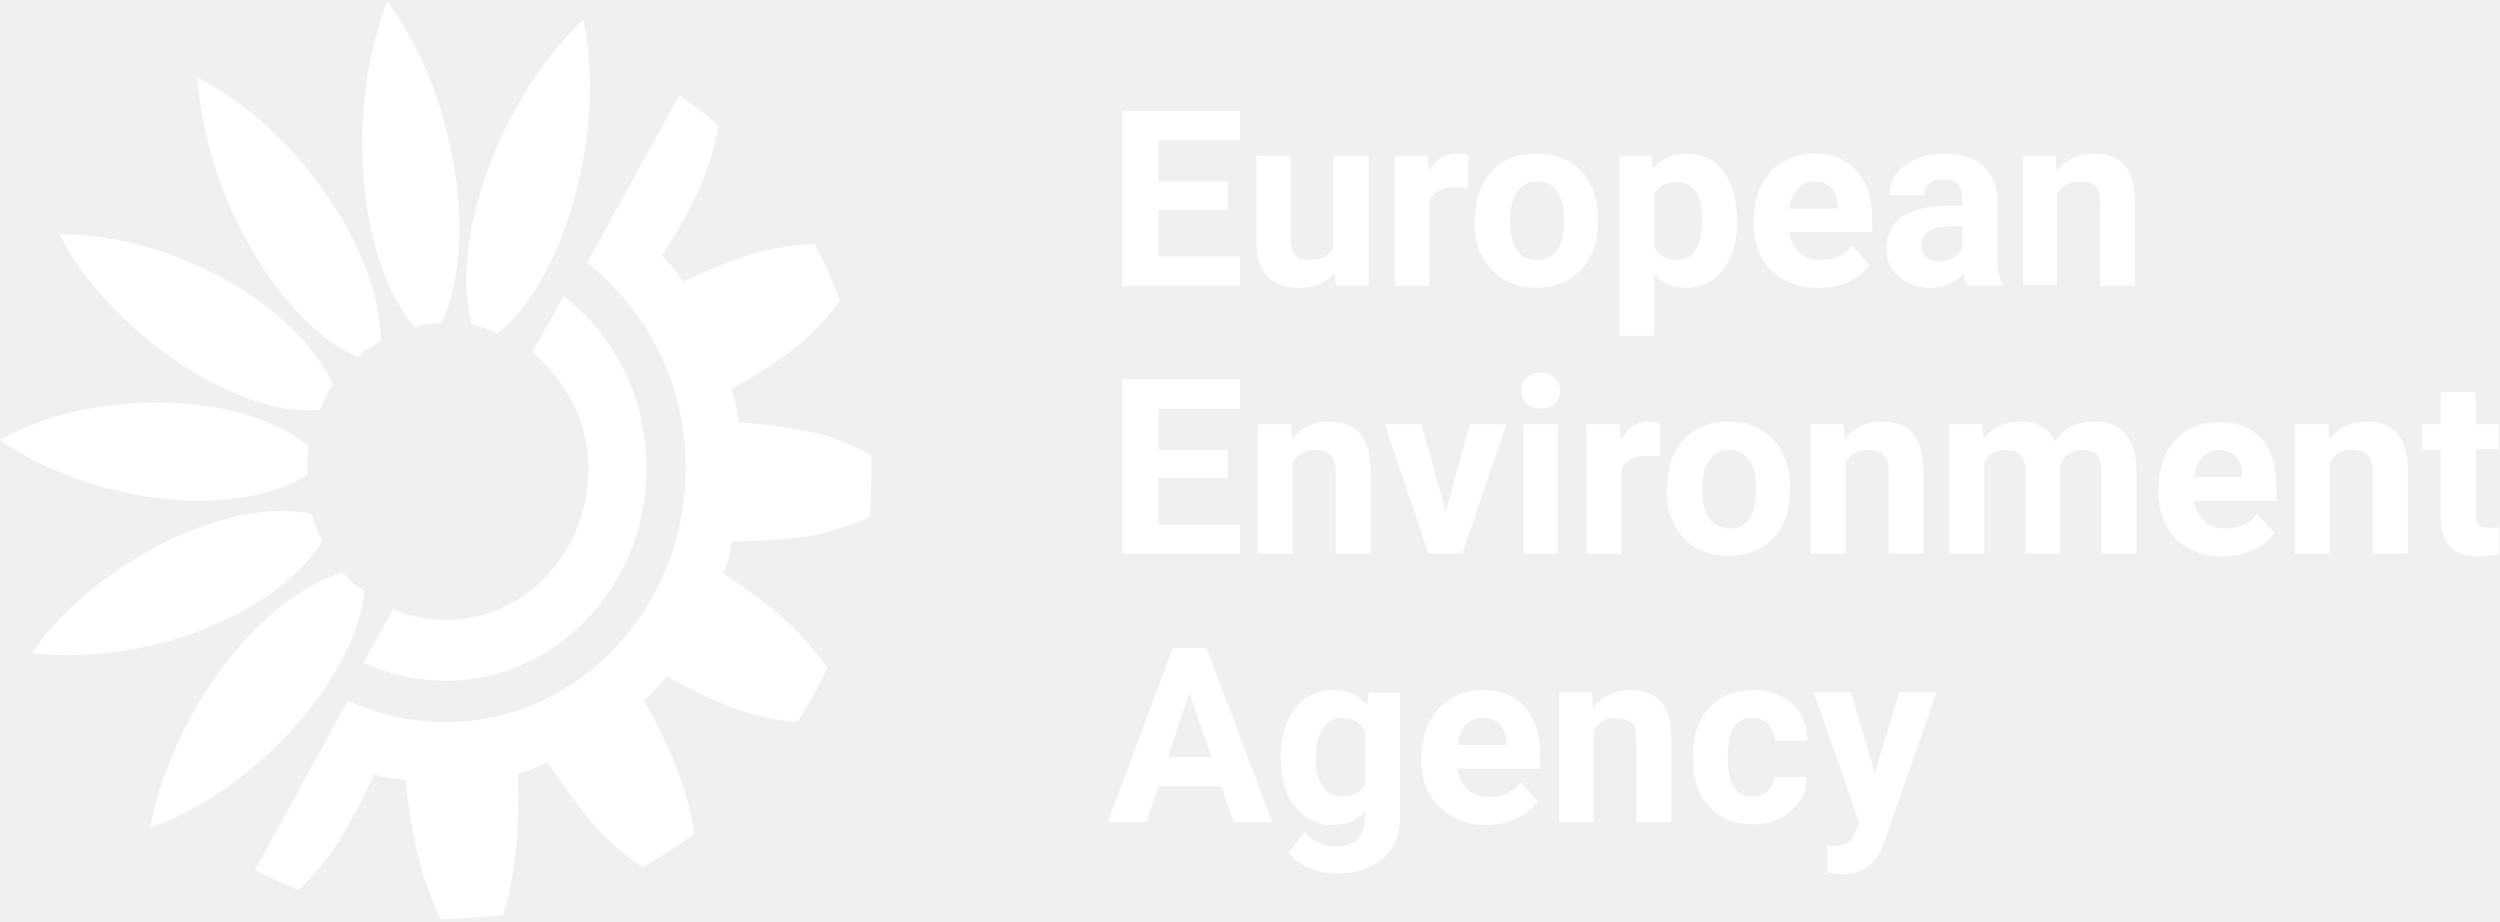
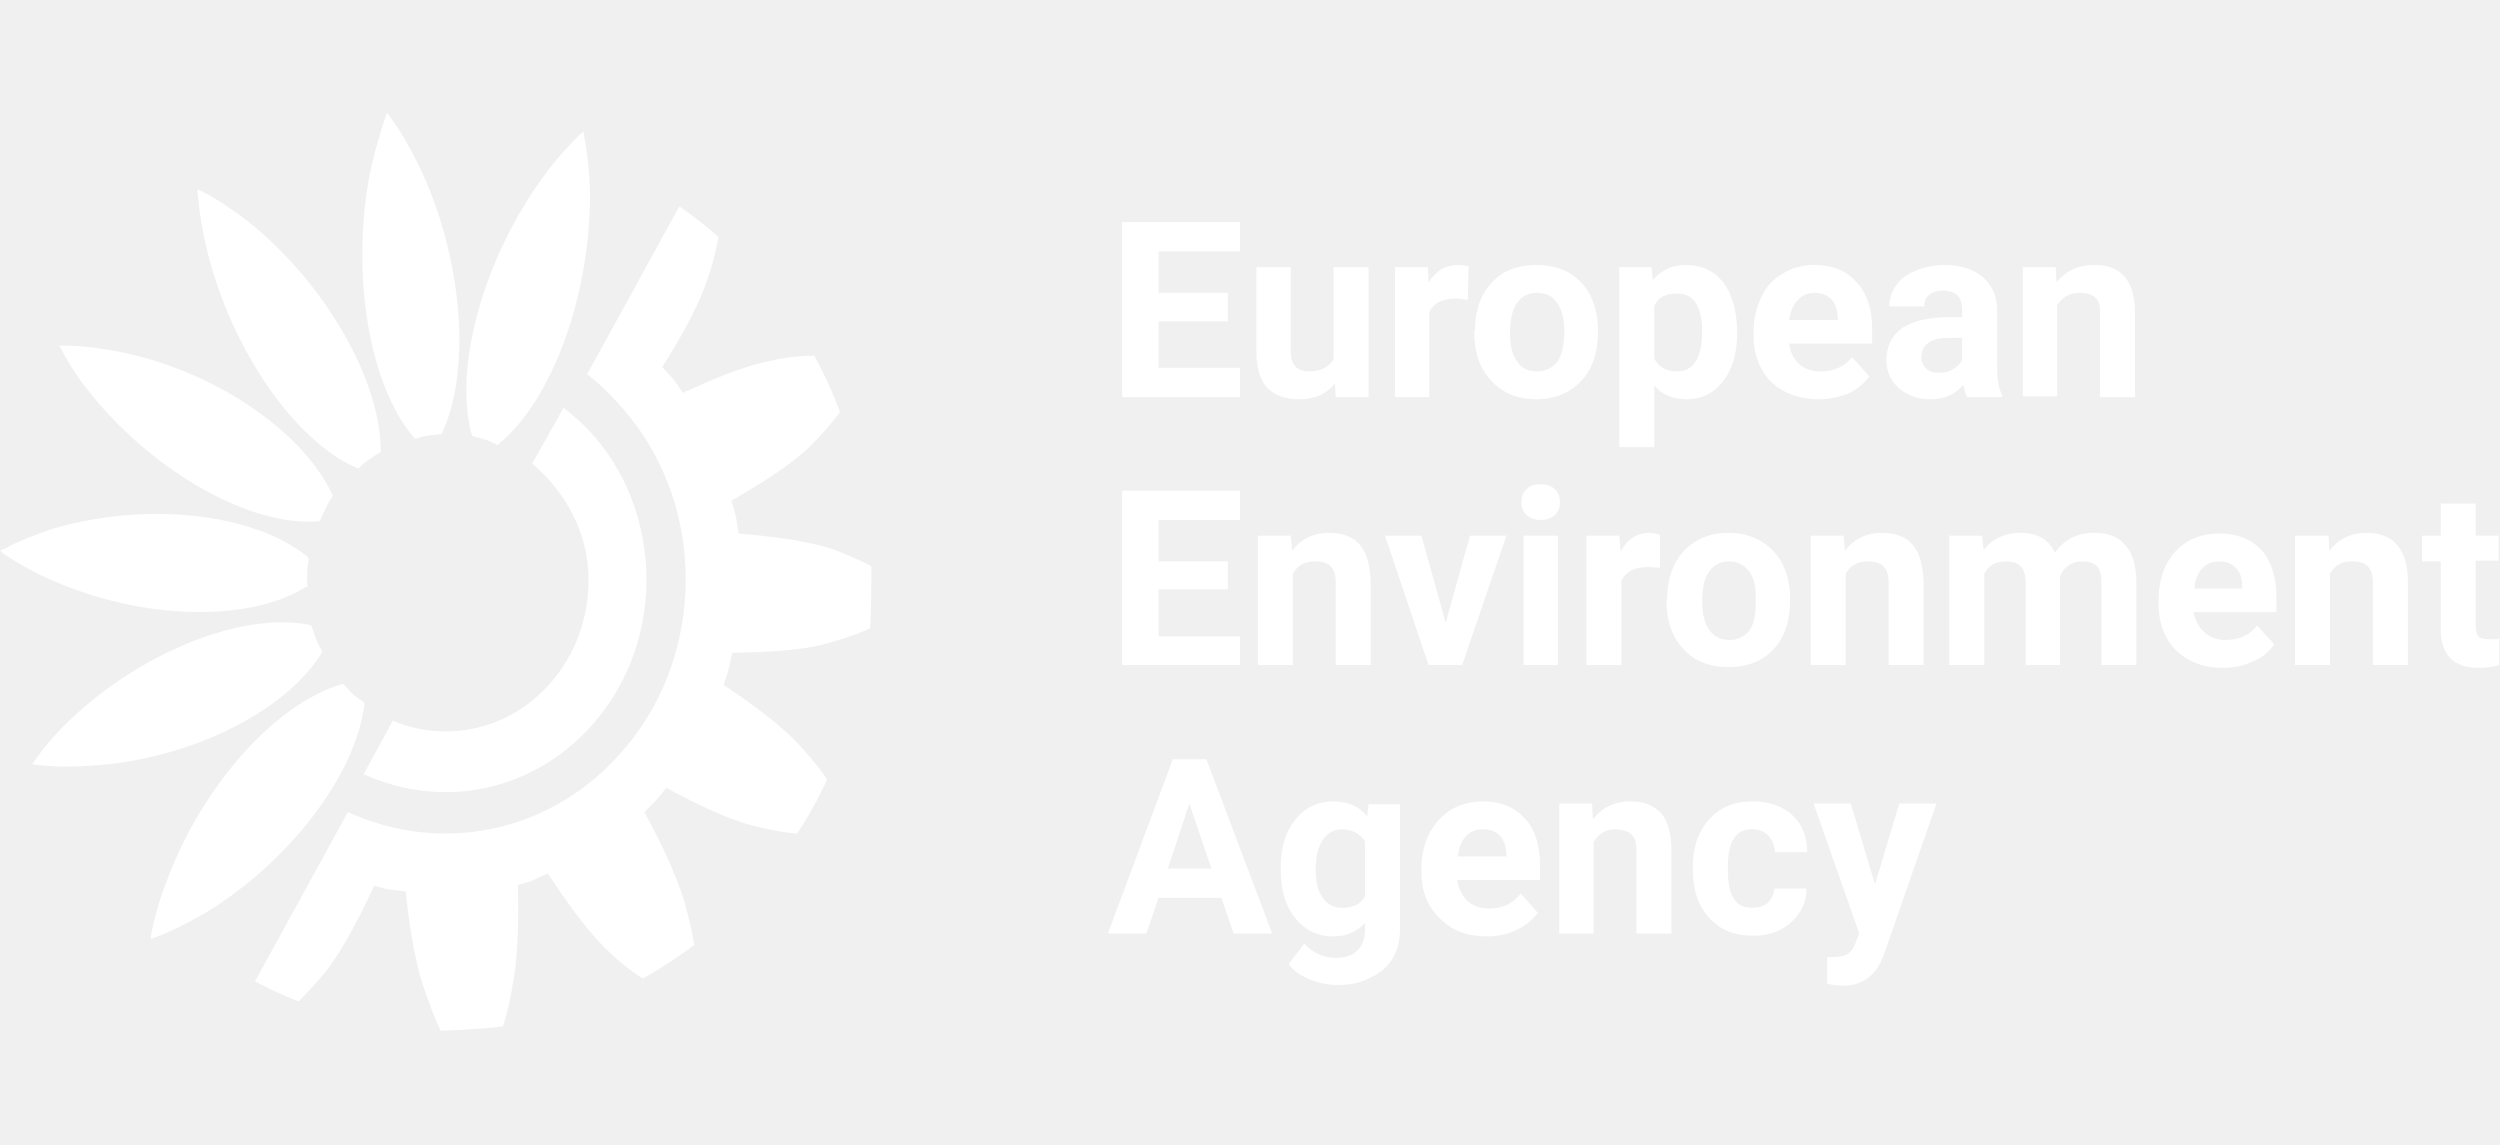
- <svg xmlns="http://www.w3.org/2000/svg" version="1.2" viewBox="0 0 350 129" width="350" height="129">
+ <svg xmlns="http://www.w3.org/2000/svg" version="1.2" viewBox="0 0 350 129" width="260" height="119">
  <style>.a{fill:#fff}</style>
  <path class="a" d="m62.4 95.3c-4.1 0-7.9-0.9-11.5-2.5l4.1-7.5c2.3 1 4.8 1.5 7.4 1.5 11.1 0 20-9.5 20-21.2 0-6.7-3.3-12.4-7.9-16.3l4.4-7.8c1.2 0.9 2.3 1.9 3.4 3 5.3 5.6 8.2 13.1 8.2 21.1 0 16.4-12.6 29.7-28.1 29.7z" />
  <path class="a" d="m69.9 46.5l-0.2 0.2-0.3-0.1c-0.5-0.3-1-0.5-1.6-0.7q-0.7-0.2-1.5-0.4l-0.2-0.1-0.1-0.3c-2.5-9.5 1.8-24.7 10.1-36 1.6-2.2 3.3-4.1 5-5.8l0.6-0.5 0.1 0.8q0.7 3.6 0.8 7.7c0.1 14.2-5.2 29-12.7 35.2z" />
  <path class="a" d="m58.6 7.5c6.1 12.6 7.5 28.4 3.3 37.5l-0.1 0.2h-0.3c-0.5 0.1-1.1 0.1-1.7 0.2q-0.7 0.1-1.5 0.4h-0.3l-0.1-0.2c-6.3-7.4-8.8-23-6.1-37 0.6-2.7 1.3-5.3 2.1-7.6l0.3-0.8 0.5 0.7c1.4 1.9 2.7 4.2 3.9 6.6z" />
  <path class="a" d="m53.3 47.4v0.3l-0.2 0.1q-0.8 0.5-1.5 1-0.7 0.4-1.2 1l-0.2 0.2-0.3-0.1c-8.7-3.8-17.5-16.6-20.9-30.4q-1-4.1-1.3-7.8l-0.1-0.8 0.7 0.3c2.1 1.1 4.2 2.5 6.3 4.1 10.7 8.5 18.6 22 18.7 32.1z" />
  <path class="a" d="m8.7 33.5l-0.4-0.7h0.8c2.2 0 4.7 0.3 7.3 0.8 13.2 2.5 25.9 11 30.1 20l0.1 0.2-0.1 0.2c-0.4 0.5-0.7 1.1-0.9 1.6q-0.4 0.7-0.7 1.5l-0.1 0.2-0.3 0.1c-9.4 0.7-22.6-6.7-31.5-17.5-1.7-2.1-3.2-4.2-4.3-6.4z" />
  <path class="a" d="m7.2 65.6c-2.4-1-4.6-2.3-6.6-3.6l-0.6-0.5 0.7-0.3c2-1.1 4.4-2 6.8-2.8 13-3.8 27.9-2.2 35.5 3.9l0.2 0.2v0.3c-0.1 0.6-0.2 1.2-0.2 1.8q0 0.8 0 1.6l0.1 0.3-0.3 0.1c-8.1 5-23 4.6-35.6-1z" />
  <path class="a" d="m12.7 91.6q-3.9 0.3-7.4-0.1l-0.8-0.1 0.5-0.7c1.4-2 3.1-3.9 5-5.7 10-9.4 24-15 33.4-13.1l0.2 0.1 0.1 0.3q0.3 0.8 0.6 1.7c0.2 0.5 0.4 0.9 0.7 1.4l0.1 0.3-0.1 0.2c-5.2 8.3-18.7 14.9-32.3 15.7z" />
  <path class="a" d="m50.8 82.6l0.2 0.2v0.3c-1.2 9.8-10.6 22.1-22.4 29.2-2.3 1.3-4.6 2.5-6.8 3.3l-0.7 0.3 0.1-0.9c0.5-2.4 1.2-4.9 2.2-7.4 4.9-13.2 15.2-24.7 24.4-27.4h0.3l0.2 0.2q0.6 0.7 1.2 1.3c0.4 0.3 0.8 0.6 1.3 0.9z" />
  <path class="a" d="m102.5 75.8c-0.7 3.2-0.2 1.5-1.2 4.5 3.2 2.1 7.7 5.3 10.5 8.3 1.5 1.6 2.9 3.3 4 4.9q-1.8 4-4.2 7.6c-1.9-0.1-4.1-0.6-6.2-1.1-3.9-1-8.8-3.5-12.1-5.3-2 2.4-0.9 1.2-3.1 3.4 1.9 3.4 4.4 8.5 5.6 12.5 0.6 2.1 1.1 4.2 1.4 6.1-2.3 1.7-4.7 3.3-7.2 4.7-1.6-1-3.4-2.4-4.9-3.9-3-2.8-6.2-7.5-8.4-10.8-2.9 1.2-1.3 0.8-4.2 1.6 0.1 3.9 0.1 9.7-0.7 13.8-0.3 2-0.8 4.3-1.4 6-2.7 0.4-8.5 0.6-8.7 0.6-0.8-1.6-1.6-3.8-2.3-5.8-1.4-4-2.2-9.7-2.6-13.7-3.1-0.4-1.5 0-4.4-0.8-1.7 3.6-4.2 8.7-6.7 11.9-1.3 1.6-2.6 3-3.9 4.3q-3.1-1.2-6.1-2.8l13-23.7c4.2 1.9 8.9 3 13.6 3 9 0 17.5-3.7 23.8-10.4 6.4-6.7 9.9-15.7 9.9-25.2 0-9.5-3.5-18.4-9.9-25.1q-1.8-2-3.9-3.6l12.9-23.5c1.9 1.3 3.7 2.7 5.5 4.3-0.4 2-0.8 3.8-1.6 6-1.3 4-4.2 8.9-6.3 12.2 2.2 2.4 1.2 1.1 2.9 3.6 3.5-1.6 8.5-3.8 12.4-4.5 2.1-0.5 4.1-0.7 6-0.7q2.1 3.8 3.6 7.9c-1.2 1.6-2.6 3.2-4.2 4.8-2.9 2.8-7.7 5.7-11 7.6 0.9 3.2 0.5 1.5 1 4.6 3.7 0.3 9.1 0.9 12.9 2.1 2 0.7 4 1.6 5.7 2.5 0 0.7 0 6.4-0.2 8.7-1.8 0.8-3.9 1.5-6.1 2.1-3.8 1.1-9.3 1.2-13.2 1.3z" />
  <path class="a" d="m171.9 29.4h-9.7v6.5h11.4v4.1h-16.5v-24.5h16.5v4.1h-11.4v5.8h9.7z" />
  <path class="a" d="m186.9 38.1q-1.8 2.2-5 2.2-2.9 0-4.5-1.6-1.5-1.7-1.5-5v-11.9h4.8v11.8q0 2.8 2.6 2.8 2.4 0 3.4-1.7v-12.9h4.9v18.2h-4.6z" />
  <path class="a" d="m205.5 26.4q-1-0.2-1.7-0.2-2.8 0-3.7 1.9v11.9h-4.8v-18.2h4.6l0.1 2.2c1-1.7 2.4-2.5 4.1-2.5q0.8 0 1.5 0.2z" />
  <path fill-rule="evenodd" class="a" d="m206.5 30.7q0-2.7 1-4.8 1.1-2.1 3-3.3c1.3-0.7 2.8-1.1 4.6-1.1 2.4 0 4.5 0.7 6 2.2 1.6 1.5 2.4 3.6 2.6 6.1v1.2q0 4.2-2.3 6.7c-1.6 1.7-3.7 2.6-6.3 2.6q-4 0-6.3-2.6c-1.6-1.6-2.4-3.9-2.4-6.8v-0.2zm4.9 0.4q0 2.6 1 3.9c0.6 1 1.6 1.4 2.8 1.4q1.7 0 2.8-1.3 1-1.4 1-4.3 0-2.6-1-4-1-1.4-2.8-1.4-1.8 0-2.8 1.4-1 1.4-1 4.3z" />
  <path fill-rule="evenodd" class="a" d="m243.2 31.1q0 4.2-2 6.7c-1.3 1.7-3 2.5-5.1 2.5q-2.8 0-4.5-1.9v8.6h-4.9v-25.2h4.5l0.2 1.8q1.8-2.1 4.6-2.1 3.4 0 5.3 2.5 1.8 2.4 1.9 6.8zm-4.9-0.4c0-1.7-0.3-2.9-0.9-3.9-0.6-0.9-1.5-1.3-2.6-1.3-1.6 0-2.6 0.5-3.2 1.7v7.4q0.9 1.8 3.2 1.8c2.3 0 3.5-1.9 3.5-5.7z" />
  <path fill-rule="evenodd" class="a" d="m254.6 40.3q-4 0-6.6-2.4c-1.6-1.6-2.5-3.8-2.5-6.5v-0.5q0-2.7 1.1-4.9 1-2.2 3-3.3 1.9-1.2 4.4-1.2 3.8 0 5.9 2.4 2.2 2.3 2.2 6.6v2h-11.6c0.1 1.2 0.6 2.1 1.4 2.9q1.2 1 3 1 2.8 0 4.4-2l2.4 2.7c-0.7 1-1.7 1.8-2.9 2.4-1.4 0.5-2.7 0.8-4.2 0.8zm-0.6-14.9q-1.4 0-2.3 1-1 1-1.2 2.8h6.8v-0.4q-0.1-1.6-0.9-2.5-0.9-0.9-2.4-0.9z" />
  <path fill-rule="evenodd" class="a" d="m275.4 40c-0.2-0.4-0.4-1-0.5-1.7q-1.8 2-4.6 2-2.7 0-4.5-1.6-1.7-1.5-1.7-3.9 0-2.8 2.1-4.4 2.2-1.5 6.3-1.6h2.2v-1q0-1.3-0.6-2-0.7-0.7-2.1-0.7-1.2 0-1.9 0.6-0.7 0.5-0.7 1.6h-4.9q0-1.6 1-3 0.9-1.3 2.7-2c1.2-0.5 2.6-0.8 4-0.8q3.4 0 5.4 1.7c1.3 1.1 2 2.7 2 4.7v7.9c0 1.7 0.2 3 0.7 3.9v0.3zm-4-3.4c0.7 0 1.4-0.1 2-0.5q0.9-0.5 1.3-1.3v-3.1h-1.8q-3.7 0-3.9 2.5v0.3q0 0.9 0.7 1.5 0.5 0.6 1.7 0.6z" />
  <path class="a" d="m287.8 21.8l0.1 2.1q2-2.4 5.3-2.4c1.9 0 3.3 0.5 4.3 1.7 0.9 1.1 1.4 2.8 1.4 5v11.8h-4.9v-11.6q0.1-1.6-0.6-2.3-0.7-0.7-2.3-0.7c-1.4 0-2.3 0.6-3.1 1.7v12.8h-4.8v-18.1h4.6z" />
  <path class="a" d="m171.9 66.9h-9.7v6.6h11.4v4h-16.5v-24.4h16.5v4.1h-11.4v5.8h9.7z" />
  <path class="a" d="m180.7 59.4l0.2 2.1q1.9-2.5 5.2-2.5c1.9 0 3.4 0.6 4.3 1.7 1 1.2 1.4 2.9 1.5 5.1v11.7h-4.9v-11.6q0-1.5-0.7-2.2-0.7-0.7-2.2-0.7c-1.4 0-2.4 0.5-3.1 1.7v12.8h-4.9v-18.1h4.6z" />
  <path class="a" d="m202.4 71.6l3.4-12.2h5.1l-6.2 18.1h-4.7l-6.1-18.1h5.1z" />
  <path class="a" d="m213 54.7c0-0.8 0.2-1.3 0.7-1.8 0.5-0.5 1.1-0.7 2-0.7q1.2 0 2 0.7 0.7 0.7 0.7 1.8 0 1.1-0.7 1.8-0.8 0.7-2 0.7-1.2 0-2-0.7-0.7-0.7-0.7-1.8zm0.3 4.7h4.8v18.1h-4.8z" />
  <path class="a" d="m232.4 63.9q-1-0.1-1.8-0.1-2.7 0-3.6 1.9v11.8h-4.9v-18.1h4.6l0.2 2.2c0.9-1.7 2.3-2.6 4-2.6q0.8 0 1.5 0.3z" />
  <path fill-rule="evenodd" class="a" d="m233.4 68.3q0-2.7 1-4.8 1.1-2.2 3-3.3c1.3-0.8 2.8-1.2 4.6-1.2 2.4 0 4.5 0.8 6 2.3 1.6 1.5 2.4 3.5 2.6 6.1v1.2q0 4.2-2.3 6.7c-1.6 1.7-3.7 2.5-6.3 2.5q-4 0-6.3-2.5c-1.6-1.7-2.4-4-2.4-6.8v-0.2zm4.9 0.3q0 2.6 1 4c0.6 0.9 1.6 1.4 2.8 1.4q1.7 0 2.8-1.3 1-1.4 0.9-4.4 0.1-2.5-0.9-3.9-1.1-1.4-2.9-1.4-1.7 0-2.7 1.4-1 1.3-1 4.2z" />
  <path class="a" d="m258.1 59.4l0.2 2.1q1.9-2.5 5.2-2.5c1.9 0 3.4 0.6 4.3 1.7 1 1.2 1.4 2.9 1.5 5.1v11.7h-4.9v-11.6q0-1.5-0.7-2.2-0.7-0.7-2.2-0.7c-1.4 0-2.4 0.5-3.1 1.7v12.8h-4.9v-18.1h4.6z" />
  <path class="a" d="m277.5 59.4l0.2 2q1.9-2.4 5.2-2.4 3.5 0 4.8 2.8 1.9-2.8 5.5-2.8 3 0 4.4 1.8 1.5 1.7 1.5 5.2v11.5h-4.9v-11.5q0-1.6-0.6-2.3-0.6-0.7-2.1-0.7-2.2 0-3.1 2.1v12.4h-4.8v-11.5q0-1.6-0.7-2.3-0.6-0.7-2.1-0.7-2.1 0-3 1.7v12.8h-4.9v-18.1z" />
  <path fill-rule="evenodd" class="a" d="m311.2 77.9q-4 0-6.5-2.4c-1.7-1.7-2.5-3.9-2.5-6.6v-0.4q0-2.7 1-4.9 1.1-2.2 3.1-3.4 1.9-1.1 4.4-1.1 3.7 0 5.9 2.3 2.1 2.4 2.1 6.7v2h-11.6c0.2 1.1 0.7 2.1 1.5 2.8q1.1 1.1 3 1.1 2.8 0 4.4-2l2.4 2.6c-0.8 1.1-1.7 1.9-3 2.4-1.2 0.6-2.7 0.9-4.2 0.9zm-0.5-14.9q-1.5 0-2.4 1c-0.6 0.6-1 1.6-1.1 2.8h6.7v-0.4q0-1.6-0.9-2.5-0.8-0.9-2.3-0.9z" />
  <path class="a" d="m326 59.4l0.1 2.1q2-2.5 5.2-2.5c1.9 0 3.4 0.6 4.3 1.7 1 1.2 1.5 2.9 1.5 5.1v11.7h-4.9v-11.6q0-1.5-0.7-2.2-0.7-0.7-2.2-0.7c-1.4 0-2.4 0.5-3.1 1.7v12.8h-4.9v-18.1h4.7z" />
  <path class="a" d="m346.6 54.9v4.5h3.2v3.5h-3.2v9.1q0 1 0.4 1.5 0.4 0.4 1.5 0.4c0.5 0 1 0 1.4-0.1v3.7c-0.9 0.3-1.9 0.4-2.9 0.4q-5.1 0-5.3-5.1v-9.8h-2.6v-3.6h2.6v-4.5z" />
  <path fill-rule="evenodd" class="a" d="m171 110.1h-8.8l-1.7 5h-5.4l9.1-24.4h4.7l9.2 24.4h-5.4zm-7.5-4.1h6.1l-3.1-9.1z" />
  <path fill-rule="evenodd" class="a" d="m179.3 105.9q0-4.2 2-6.7c1.3-1.7 3.2-2.6 5.4-2.6q3 0 4.7 2.1l0.2-1.7h4.4v17.5q0 2.4-1.1 4.2-1.1 1.7-3.1 2.6c-1.3 0.7-2.8 1-4.6 1-1.4 0-2.6-0.3-3.9-0.8q-1.9-0.8-2.9-2.1l2.2-2.9q1.8 2 4.4 2c1.3 0 2.3-0.3 3-1q1.1-1 1.1-3v-0.9c-1.2 1.3-2.6 1.9-4.5 1.9-2.2 0-3.9-0.9-5.3-2.6q-2-2.5-2-6.8v-0.2zm4.9 0.3c0 1.7 0.3 3 1 3.9 0.6 0.9 1.5 1.4 2.7 1.4q2.3 0 3.2-1.6v-7.7q-1-1.6-3.2-1.7-1.7 0-2.7 1.5c-0.7 1-1 2.4-1 4.2z" />
  <path fill-rule="evenodd" class="a" d="m208.1 115.5q-4 0-6.5-2.5c-1.7-1.6-2.6-3.8-2.6-6.5v-0.5q0-2.7 1.1-4.9 1.1-2.1 3-3.3 2-1.2 4.5-1.2 3.7 0 5.9 2.4 2.1 2.3 2.1 6.6v2h-11.6c0.2 1.2 0.7 2.2 1.4 2.9q1.2 1.1 3.1 1.1 2.8 0 4.4-2.1l2.4 2.7c-0.8 1-1.7 1.8-3 2.4-1.2 0.6-2.7 0.9-4.2 0.9zm-0.5-15q-1.5 0-2.4 1-0.9 1-1.1 2.8h6.8v-0.4q-0.1-1.6-0.9-2.5-0.9-0.9-2.4-0.9z" />
  <path class="a" d="m222.9 97l0.1 2.1q2-2.5 5.2-2.5c2 0 3.4 0.6 4.4 1.7 0.9 1.1 1.4 2.8 1.4 5.1v11.7h-4.9v-11.6q0-1.6-0.6-2.2-0.7-0.7-2.3-0.8c-1.4 0-2.4 0.6-3.1 1.8v12.8h-4.8v-18.2h4.6z" />
  <path class="a" d="m245.3 111.5q1.3 0 2.2-0.7 0.8-0.8 0.9-2h4.5c0 1.3-0.3 2.4-1 3.4q-1 1.5-2.7 2.4-1.7 0.8-3.8 0.8-3.9 0-6.1-2.5-2.3-2.4-2.3-6.8v-0.3q0-4.2 2.3-6.7 2.2-2.5 6.1-2.5 3.4 0 5.5 1.9c1.4 1.3 2.1 3 2.1 5.2h-4.5c-0.1-1-0.4-1.7-0.9-2.3q-0.9-0.9-2.3-0.9-1.7 0-2.5 1.2-0.9 1.3-0.9 4.1v0.4q0 2.9 0.9 4.1c0.5 0.8 1.3 1.2 2.5 1.2z" />
  <path class="a" d="m262.5 108.2l3.4-11.3h5.2l-7.3 21-0.4 1c-1.1 2.3-2.9 3.5-5.4 3.5q-1.1 0-2.2-0.3v-3.7h0.8q1.3 0 2-0.4 0.7-0.4 1.1-1.4l0.6-1.5-6.4-18.2h5.2z" />
</svg>
